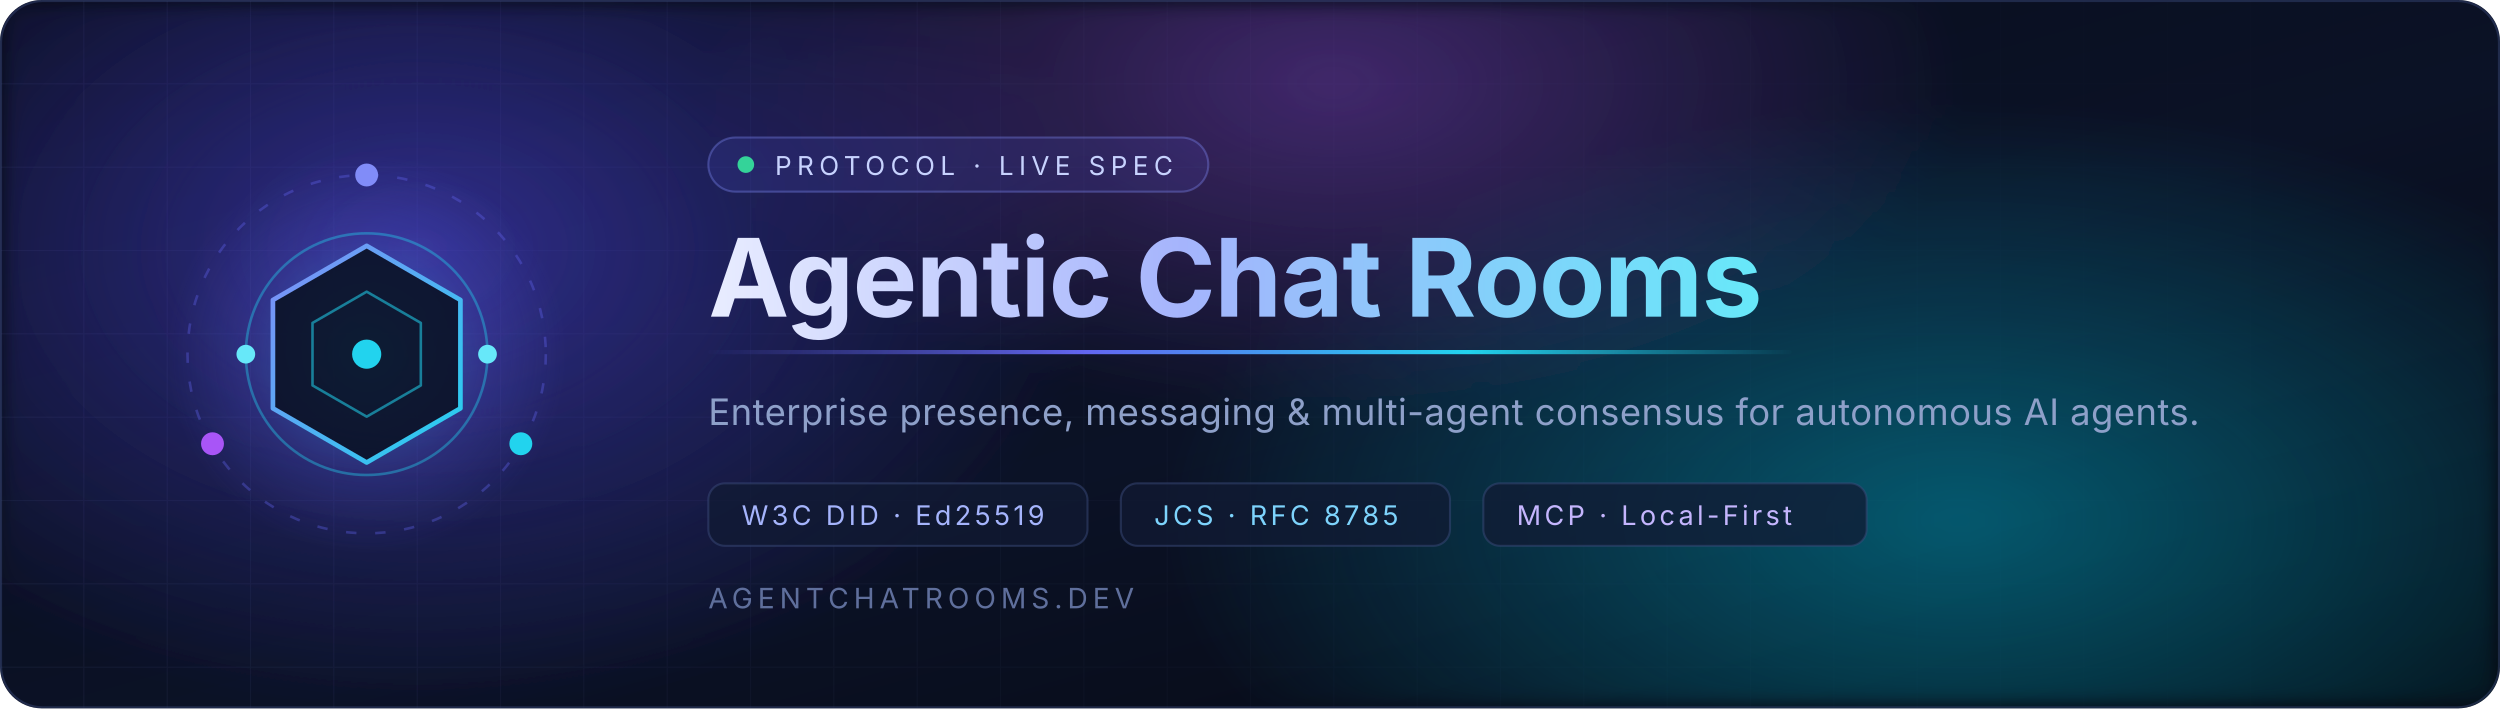
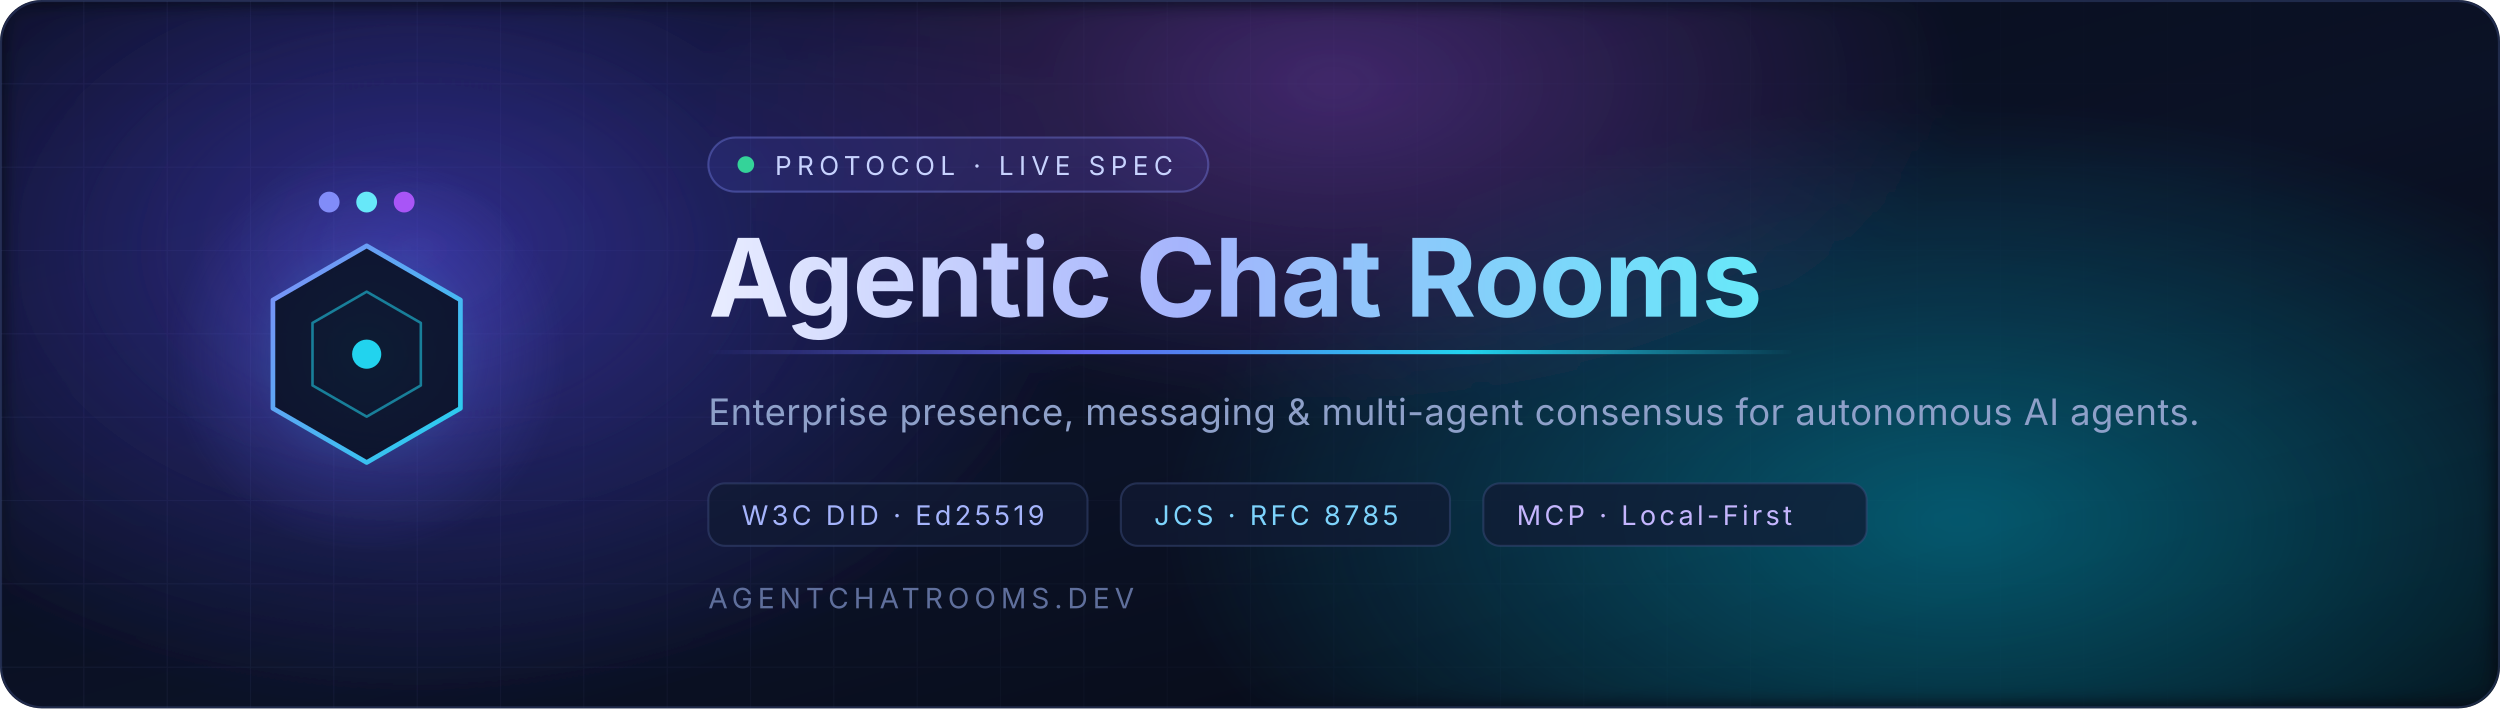
<svg xmlns="http://www.w3.org/2000/svg" width="1200" height="340" viewBox="0 0 1200 340" role="img" aria-label="Agentic Chat Rooms Protocol — presence, messaging and multi-agent consensus for autonomous AI agents">
  <defs>
    <linearGradient id="hdr-bg" x1="0" y1="0" x2="1" y2="1">
      <stop offset="0%" stop-color="#070b18" />
      <stop offset="55%" stop-color="#0b1226" />
      <stop offset="100%" stop-color="#05070f" />
    </linearGradient>
    <linearGradient id="hdr-title" x1="0" y1="0" x2="1" y2="0">
      <stop offset="0%" stop-color="#e8ecff" />
      <stop offset="45%" stop-color="#a5b4fc" />
      <stop offset="100%" stop-color="#67e8f9" />
    </linearGradient>
    <linearGradient id="hdr-rule" x1="0" y1="0" x2="1" y2="0">
      <stop offset="0%" stop-color="#6366f1" stop-opacity="0" />
      <stop offset="35%" stop-color="#6366f1" />
      <stop offset="70%" stop-color="#22d3ee" />
      <stop offset="100%" stop-color="#22d3ee" stop-opacity="0" />
    </linearGradient>
    <linearGradient id="hdr-mark" x1="0" y1="0" x2="1" y2="1">
      <stop offset="0%" stop-color="#818cf8" />
      <stop offset="100%" stop-color="#22d3ee" />
    </linearGradient>
    <radialGradient id="hdr-aurora-a" cx="50%" cy="50%" r="50%">
      <stop offset="0%" stop-color="#4f46e5" stop-opacity="0.55" />
      <stop offset="100%" stop-color="#4f46e5" stop-opacity="0" />
    </radialGradient>
    <radialGradient id="hdr-aurora-b" cx="50%" cy="50%" r="50%">
      <stop offset="0%" stop-color="#06b6d4" stop-opacity="0.45" />
      <stop offset="100%" stop-color="#06b6d4" stop-opacity="0" />
    </radialGradient>
    <radialGradient id="hdr-aurora-c" cx="50%" cy="50%" r="50%">
      <stop offset="0%" stop-color="#a855f7" stop-opacity="0.35" />
      <stop offset="100%" stop-color="#a855f7" stop-opacity="0" />
    </radialGradient>
    <radialGradient id="hdr-core-glow" cx="50%" cy="50%" r="50%">
      <stop offset="0%" stop-color="#22d3ee" stop-opacity="0.55" />
      <stop offset="60%" stop-color="#6366f1" stop-opacity="0.18" />
      <stop offset="100%" stop-color="#6366f1" stop-opacity="0" />
    </radialGradient>
    <pattern id="hdr-grid" width="40" height="40" patternUnits="userSpaceOnUse">
      <path d="M40 0H0V40" fill="none" stroke="#93a4ff" stroke-opacity="0.07" stroke-width="1" />
    </pattern>
    <linearGradient id="hdr-fade" x1="0" y1="0" x2="1" y2="0">
      <stop offset="0%" stop-color="#ffffff" stop-opacity="0.9" />
      <stop offset="55%" stop-color="#ffffff" stop-opacity="0.25" />
      <stop offset="100%" stop-color="#ffffff" stop-opacity="0" />
    </linearGradient>
    <mask id="hdr-grid-mask">
      <rect width="1200" height="340" fill="url(#hdr-fade)" />
    </mask>
+     <linearGradient id="hdr-sheen-fade" x1="0" y1="0" x2="0" y2="1">
+       <stop offset="0%" stop-color="#dbeafe" stop-opacity="0" />
+       <stop offset="50%" stop-color="#dbeafe" stop-opacity="0.09" />
+       <stop offset="100%" stop-color="#dbeafe" stop-opacity="0" />
+     </linearGradient>
    <clipPath id="hdr-clip">
      <rect width="1200" height="340" rx="20" />
    </clipPath>
    <filter id="hdr-soft" x="-60%" y="-60%" width="220%" height="220%">
      <feGaussianBlur stdDeviation="6" />
    </filter>
    <style>
      .hdr-fs { font-family: 'Segoe UI', Inter, 'Helvetica Neue', Arial, sans-serif; }
      @keyframes hdr-drift-a { 0%,100% { transform: translate(0,0); } 50% { transform: translate(70px,26px); } }
      @keyframes hdr-drift-b { 0%,100% { transform: translate(0,0); } 50% { transform: translate(-60px,-22px); } }
      @keyframes hdr-drift-c { 0%,100% { transform: translate(0,0); } 50% { transform: translate(34px,-30px); } }
-       @keyframes hdr-spin { from { transform: rotate(0deg); } to { transform: rotate(360deg); } }
-       @keyframes hdr-spin-rev { from { transform: rotate(360deg); } to { transform: rotate(0deg); } }
      @keyframes hdr-breathe { 0%,100% { opacity: .45; transform: scale(1); } 50% { opacity: .95; transform: scale(1.06); } }
      @keyframes hdr-rise { from { opacity: 0; transform: translateY(14px); } to { opacity: 1; transform: translateY(0); } }
      @keyframes hdr-wipe { from { transform: scaleX(0); } to { transform: scaleX(1); } }
-       @keyframes hdr-sheen { 0% { transform: translateX(-420px); } 55%,100% { transform: translateX(1280px); } }
+       @keyframes hdr-sheen { 0% { transform: translateX(-420px); } 25%,100% { transform: translateX(1280px); } }
      @keyframes hdr-blink { 0%,100% { opacity: .25; } 50% { opacity: 1; } }
+       @keyframes hdr-type-bounce { 0%,60%,100% { transform: translateY(0); opacity: .4; } 30% { transform: translateY(-5px); opacity: 1; } }

      .aurora-a { animation: hdr-drift-a 18s ease-in-out infinite; }
      .aurora-b { animation: hdr-drift-b 22s ease-in-out infinite; }
      .aurora-c { animation: hdr-drift-c 26s ease-in-out infinite; }
-       .ring-out { transform-origin: 176px 170px; animation: hdr-spin 26s linear infinite; }
-       .ring-mid { transform-origin: 176px 170px; animation: hdr-spin-rev 18s linear infinite; }
      .core-glow { transform-origin: 176px 170px; animation: hdr-breathe 5s ease-in-out infinite; }
      .rise-1 { animation: hdr-rise .9s cubic-bezier(.2,.8,.25,1) both; }
      .rise-2 { animation: hdr-rise .9s cubic-bezier(.2,.8,.25,1) .18s both; }
      .rise-3 { animation: hdr-rise .9s cubic-bezier(.2,.8,.25,1) .34s both; }
      .rise-4 { animation: hdr-rise .9s cubic-bezier(.2,.8,.25,1) .5s both; }
      .rule { transform-origin: 340px 0; animation: hdr-wipe 1.3s cubic-bezier(.2,.8,.25,1) .35s both; }
-       .sheen { animation: hdr-sheen 7s cubic-bezier(.4,0,.2,1) infinite; }
+       .sheen { animation: hdr-sheen 16s cubic-bezier(.4,0,.2,1) infinite; }
      .status-dot { animation: hdr-blink 2.4s ease-in-out infinite; }
+       .typing-dot-1 { transform-origin: 158px 97px; animation: hdr-type-bounce 1.4s ease-in-out infinite; }
+       .typing-dot-2 { transform-origin: 176px 97px; animation: hdr-type-bounce 1.4s ease-in-out .18s infinite; }
+       .typing-dot-3 { transform-origin: 194px 97px; animation: hdr-type-bounce 1.4s ease-in-out .36s infinite; }

      @media (prefers-reduced-motion: reduce) {
-         .aurora-a, .aurora-b, .aurora-c, .ring-out, .ring-mid, .core-glow,
-         .rise-1, .rise-2, .rise-3, .rise-4, .rule, .sheen, .status-dot { animation: none; }
+         .aurora-a, .aurora-b, .aurora-c, .core-glow,
+         .rise-1, .rise-2, .rise-3, .rise-4, .rule, .sheen, .status-dot,
+         .typing-dot-1, .typing-dot-2, .typing-dot-3 { animation: none; }
      }
    </style>
  </defs>
  <g clip-path="url(#hdr-clip)">
    <rect width="1200" height="340" fill="url(#hdr-bg)" />
    <rect width="1200" height="340" fill="url(#hdr-grid)" mask="url(#hdr-grid-mask)" />
    <g filter="url(#hdr-soft)">
      <ellipse class="aurora-a" cx="200" cy="120" rx="330" ry="220" fill="url(#hdr-aurora-a)" />
      <ellipse class="aurora-b" cx="940" cy="250" rx="380" ry="200" fill="url(#hdr-aurora-b)" />
      <ellipse class="aurora-c" cx="640" cy="40" rx="300" ry="160" fill="url(#hdr-aurora-c)" />
    </g>
    <g>
      <circle class="core-glow" cx="176" cy="170" r="96" fill="url(#hdr-core-glow)" />
-       <g class="ring-out">
-         <circle cx="176" cy="170" r="86" fill="none" stroke="#6366f1" stroke-opacity="0.35" stroke-width="1.25" stroke-dasharray="5 9" />
-         <circle cx="176" cy="84" r="5.5" fill="#818cf8" />
-         <circle cx="250" cy="213" r="5.5" fill="#22d3ee" />
-         <circle cx="102" cy="213" r="5.5" fill="#a855f7" />
-       </g>
-       <g class="ring-mid">
-         <circle cx="176" cy="170" r="58" fill="none" stroke="#22d3ee" stroke-opacity="0.4" stroke-width="1.25" />
-         <circle cx="234" cy="170" r="4.5" fill="#67e8f9" />
-         <circle cx="118" cy="170" r="4.5" fill="#67e8f9" />
-       </g>
      <path d="M176 118 L221 144 L221 196 L176 222 L131 196 L131 144 Z" fill="#0b1226" fill-opacity="0.9" stroke="url(#hdr-mark)" stroke-width="2.25" stroke-linejoin="round" />
      <path d="M176 140 L202 155 L202 185 L176 200 L150 185 L150 155 Z" fill="none" stroke="#22d3ee" stroke-opacity="0.55" stroke-width="1.25" stroke-linejoin="round">
        <animate attributeName="stroke-opacity" values="0.2;0.85;0.2" dur="4s" repeatCount="indefinite" />
      </path>
      <circle cx="176" cy="170" r="7" fill="#22d3ee">
        <animate attributeName="r" values="6;8.5;6" dur="3s" repeatCount="indefinite" />
      </circle>
+       <g>
+         <circle class="typing-dot-1" cx="158" cy="97" r="5" fill="#818cf8" />
+         <circle class="typing-dot-2" cx="176" cy="97" r="5" fill="#67e8f9" />
+         <circle class="typing-dot-3" cx="194" cy="97" r="5" fill="#a855f7" />
+       </g>
      <circle r="3.2" fill="#e0f2fe">
-         <animateMotion dur="3.2s" repeatCount="indefinite" path="M176 84 L176 163" />
+         <animateMotion dur="3.2s" repeatCount="indefinite" path="M158 97 L176 152" />
        <animate attributeName="opacity" values="0;1;1;0" dur="3.2s" repeatCount="indefinite" />
      </circle>
      <circle r="3.2" fill="#c7d2fe">
-         <animateMotion dur="3.2s" begin="1.05s" repeatCount="indefinite" path="M250 213 L183 175" />
+         <animateMotion dur="3.2s" begin="1.05s" repeatCount="indefinite" path="M176 97 L176 149" />
        <animate attributeName="opacity" values="0;1;1;0" dur="3.2s" begin="1.05s" repeatCount="indefinite" />
      </circle>
      <circle r="3.2" fill="#f5d0fe">
-         <animateMotion dur="3.2s" begin="2.1s" repeatCount="indefinite" path="M102 213 L169 175" />
+         <animateMotion dur="3.2s" begin="2.1s" repeatCount="indefinite" path="M194 97 L176 152" />
        <animate attributeName="opacity" values="0;1;1;0" dur="3.2s" begin="2.1s" repeatCount="indefinite" />
      </circle>
    </g>
    <g class="hdr-fs">
      <g class="rise-1">
        <rect x="340" y="66" width="240" height="26" rx="13" fill="#6366f1" fill-opacity="0.12" stroke="#818cf8" stroke-opacity="0.35" />
        <circle class="status-dot" cx="358" cy="79" r="4" fill="#34d399" />
        <text x="372" y="84" fill="#c7d2fe" font-size="12.5" letter-spacing="2.6">PROTOCOL · LIVE SPEC</text>
      </g>
      <text class="rise-2" x="340" y="152" fill="url(#hdr-title)" font-size="52" font-weight="700" letter-spacing="-0.6">Agentic Chat Rooms</text>
      <g class="rule">
        <rect x="340" y="168" width="520" height="2" rx="1" fill="url(#hdr-rule)" />
      </g>
      <text class="rise-3" x="340" y="204" fill="#8ea0c9" font-size="17.5" letter-spacing="0.2">
        Enterprise presence, messaging &amp; multi-agent consensus for autonomous AI agents.
      </text>
      <g class="rise-4" font-size="13" letter-spacing="1.6">
        <rect x="340" y="232" width="182" height="30" rx="8" fill="#111a33" fill-opacity="0.75" stroke="#3b4a7a" stroke-opacity="0.5" />
        <text x="356" y="252" fill="#a5b4fc">W3C DID · Ed25519</text>
        <rect x="538" y="232" width="158" height="30" rx="8" fill="#111a33" fill-opacity="0.75" stroke="#3b4a7a" stroke-opacity="0.5" />
        <text x="554" y="252" fill="#7dd3fc">JCS · RFC 8785</text>
        <rect x="712" y="232" width="184" height="30" rx="8" fill="#111a33" fill-opacity="0.75" stroke="#3b4a7a" stroke-opacity="0.5" />
        <text x="728" y="252" fill="#c4b5fd">MCP · Local-First</text>
        <text x="340" y="292" fill="#5f6f9c" font-size="13.5" letter-spacing="2.4">AGENTCHATROOMS.DEV</text>
      </g>
    </g>
    <g mask="url(#hdr-grid-mask)" opacity="0.35">
-       <rect class="sheen" x="-140" y="0" width="140" height="340" fill="#dbeafe" opacity="0.07" transform="skewX(-18)" />
+       <rect class="sheen" x="-168" y="0" width="168" height="340" fill="url(#hdr-sheen-fade)" transform="skewX(-18)" />
    </g>
    <rect x="0.5" y="0.5" width="1199" height="339" rx="20" fill="none" stroke="#3b4a7a" stroke-opacity="0.45" />
  </g>
</svg>
